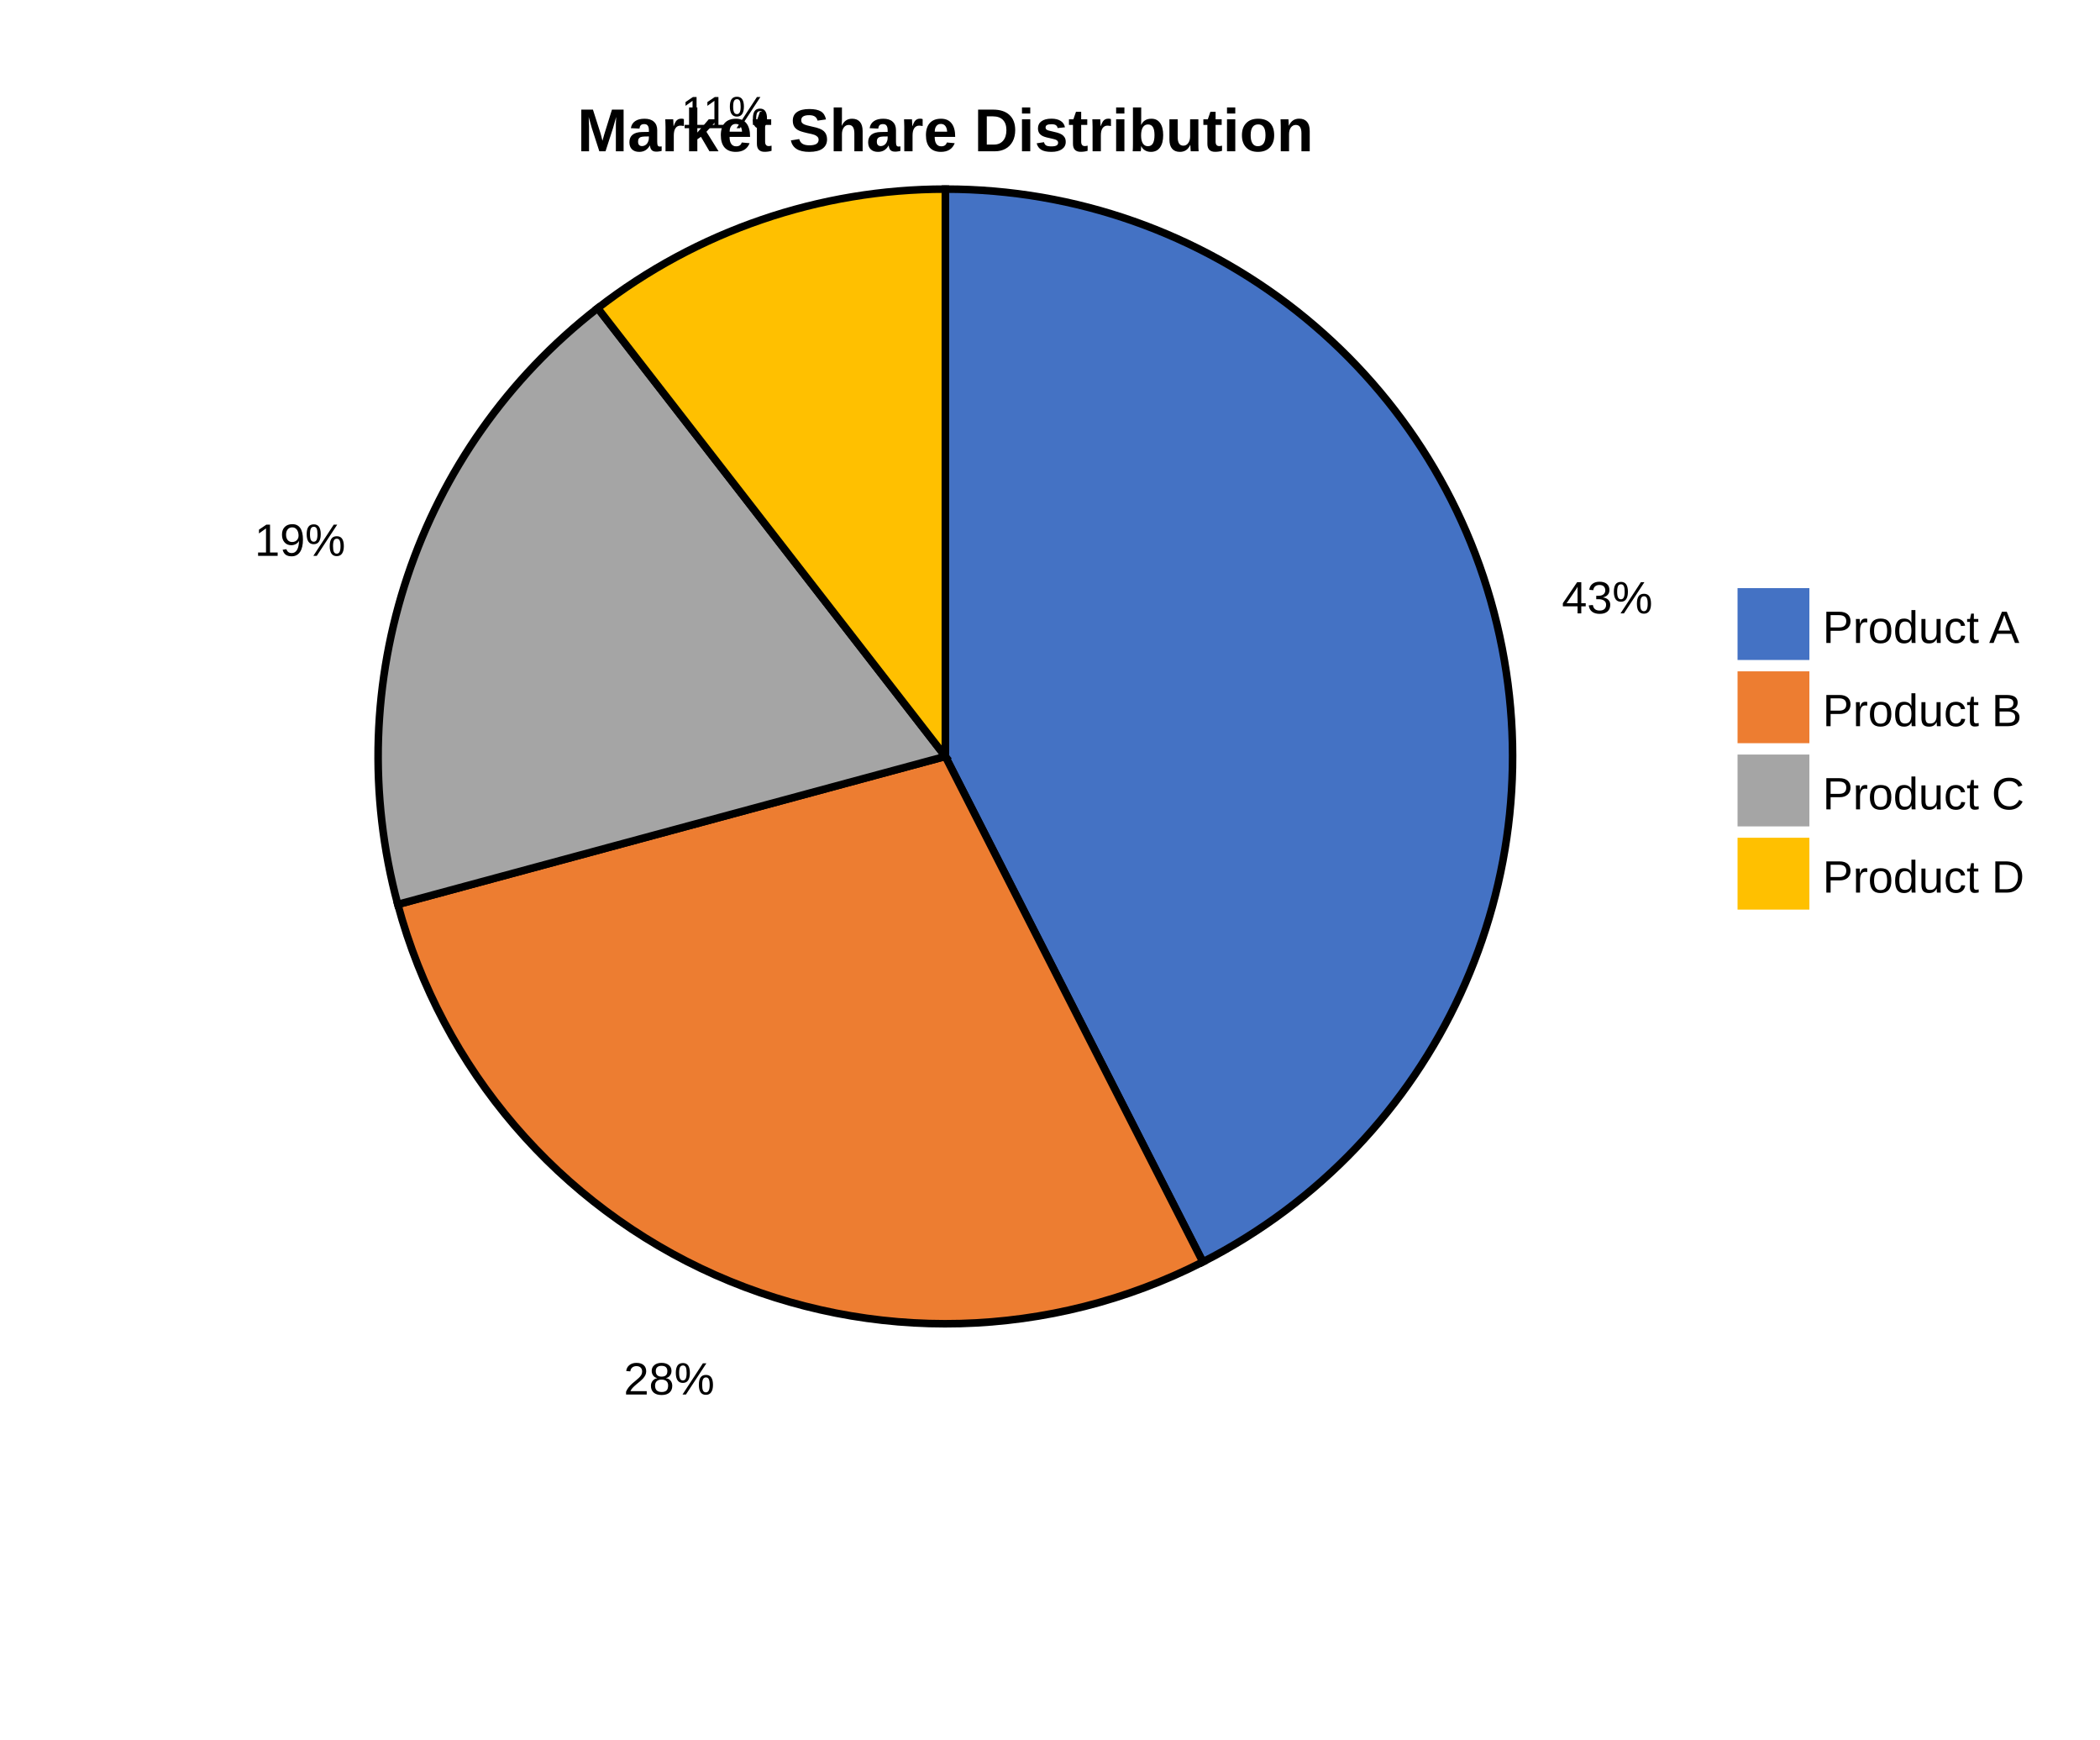
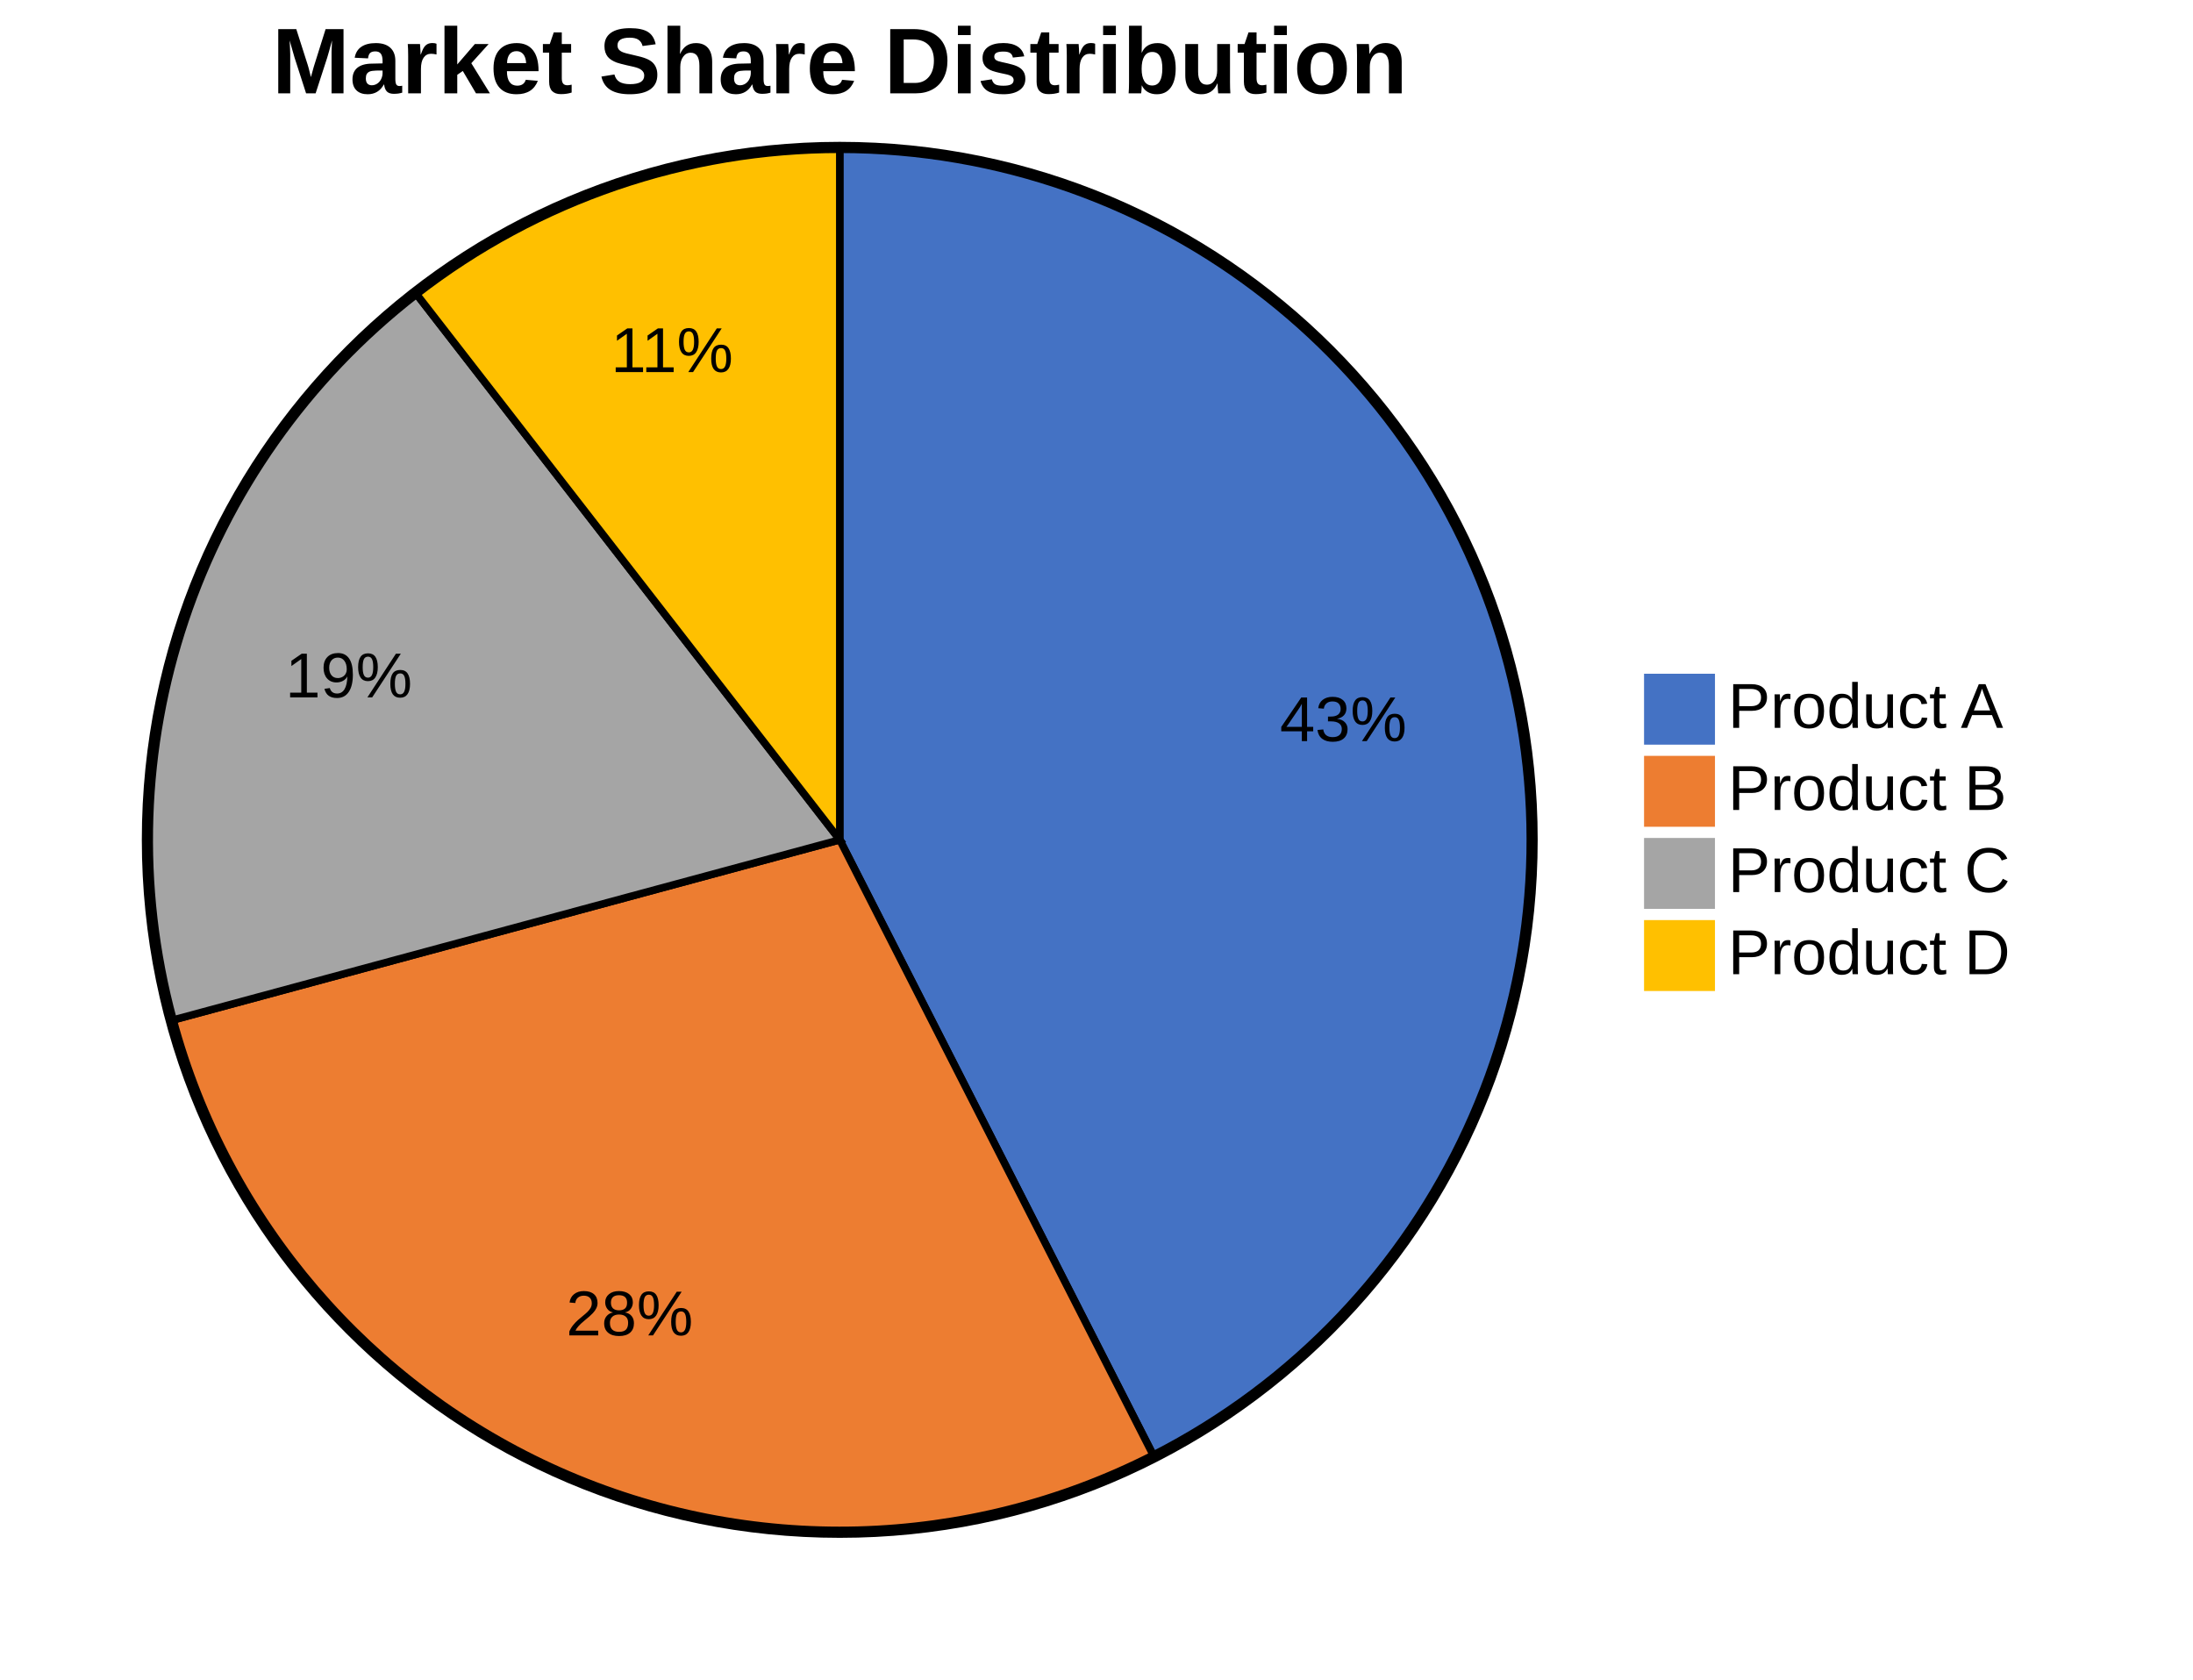
- <svg xmlns="http://www.w3.org/2000/svg" width="555.352" height="460.0" viewBox="0 0 555.352 460" version="1.2" baseProfile="tiny">
-   <text fill="#000000" x="250.0" y="40.0" text-anchor="middle" font-family="Arial, Helvetica, sans-serif" font-size="16" font-weight="bold">Market Share Distribution</text>
-   <path id="slice-0" fill="#4472C4" stroke="#000000" stroke-width="2" d="M 250 200 L 250.0 50.0 A 150 150 0 0 1 318.099 333.651 Z" />
-   <text fill="#000000" x="425.027" y="162.18" text-anchor="middle" font-family="Arial, Helvetica, sans-serif" font-size="12">43%</text>
-   <path id="slice-1" fill="#ED7D31" stroke="#000000" stroke-width="2" d="M 250 200 L 318.099 333.651 A 150 150 0 0 1 105.193 239.126 Z" />
-   <text fill="#000000" x="176.96" y="368.715" text-anchor="middle" font-family="Arial, Helvetica, sans-serif" font-size="12">28%</text>
-   <path id="slice-2" fill="#A5A5A5" stroke="#000000" stroke-width="2" d="M 250 200 L 105.193 239.126 A 150 150 0 0 1 158.064 81.477 Z" />
-   <text fill="#000000" x="79.342" y="146.966" text-anchor="middle" font-family="Arial, Helvetica, sans-serif" font-size="12">19%</text>
-   <path id="slice-3" fill="#FFC000" stroke="#000000" stroke-width="2" d="M 250 200 L 158.064 81.477 A 150 150 0 0 1 250 50.0 Z" />
-   <text fill="#000000" x="191.695" y="33.905" text-anchor="middle" font-family="Arial, Helvetica, sans-serif" font-size="12">11%</text>
-   <rect fill="#4472C4" stroke="#4472C4" x="460.0" y="156.0" width="18.0" height="18.0" />
-   <text fill="#000000" x="482.0" y="170.0" font-family="Arial, Helvetica, sans-serif" font-size="12">Product A</text>
-   <rect fill="#ED7D31" stroke="#ED7D31" x="460.0" y="178.0" width="18.0" height="18.0" />
-   <text fill="#000000" x="482.0" y="192.0" font-family="Arial, Helvetica, sans-serif" font-size="12">Product B</text>
-   <rect fill="#A5A5A5" stroke="#A5A5A5" x="460.0" y="200.0" width="18.0" height="18.0" />
-   <text fill="#000000" x="482.0" y="214.0" font-family="Arial, Helvetica, sans-serif" font-size="12">Product C</text>
-   <rect fill="#FFC000" stroke="#FFC000" x="460.0" y="222.0" width="18.0" height="18.0" />
-   <text fill="#000000" x="482.0" y="236.0" font-family="Arial, Helvetica, sans-serif" font-size="12">Product D</text>
+ <svg xmlns="http://www.w3.org/2000/svg" width="587.582" height="450.0" viewBox="0 0 587.582 450" version="1.2" baseProfile="tiny">
+   <circle fill="none" stroke="#000000" stroke-width="2" cx="225.0" cy="225.0" r="186.0" />
+   <text fill="#000000" x="225.0" y="25.0" text-anchor="middle" font-family="Arial, Helvetica, sans-serif" font-size="25" font-weight="bold">Market Share Distribution</text>
+   <path id="slice-0" fill="#4472C4" stroke="#000000" stroke-width="2" d="M 225 225 L 225.0 40.0 A 185 185 0 0 1 308.988 389.836 Z" />
+   <text fill="#000000" x="359.916" y="198.56" text-anchor="middle" font-family="Arial, Helvetica, sans-serif" font-size="17">43%</text>
+   <path id="slice-1" fill="#ED7D31" stroke="#000000" stroke-width="2" d="M 225 225 L 308.988 389.836 A 185 185 0 0 1 46.404 273.256 Z" />
+   <text fill="#000000" x="168.698" y="357.764" text-anchor="middle" font-family="Arial, Helvetica, sans-serif" font-size="17">28%</text>
+   <path id="slice-2" fill="#A5A5A5" stroke="#000000" stroke-width="2" d="M 225 225 L 46.404 273.256 A 185 185 0 0 1 111.612 78.821 Z" />
+   <text fill="#000000" x="93.451" y="186.832" text-anchor="middle" font-family="Arial, Helvetica, sans-serif" font-size="17">19%</text>
+   <path id="slice-3" fill="#FFC000" stroke="#000000" stroke-width="2" d="M 225 225 L 111.612 78.821 A 185 185 0 0 1 225 40.0 Z" />
+   <text fill="#000000" x="180.056" y="99.681" text-anchor="middle" font-family="Arial, Helvetica, sans-serif" font-size="17">11%</text>
+   <rect fill="#4472C4" stroke="#4472C4" x="441.0" y="181.0" width="18.0" height="18.0" />
+   <text fill="#000000" x="463.0" y="195.0" font-family="Arial, Helvetica, sans-serif" font-size="17">Product A</text>
+   <rect fill="#ED7D31" stroke="#ED7D31" x="441.0" y="203.0" width="18.0" height="18.0" />
+   <text fill="#000000" x="463.0" y="217.0" font-family="Arial, Helvetica, sans-serif" font-size="17">Product B</text>
+   <rect fill="#A5A5A5" stroke="#A5A5A5" x="441.0" y="225.0" width="18.0" height="18.0" />
+   <text fill="#000000" x="463.0" y="239.0" font-family="Arial, Helvetica, sans-serif" font-size="17">Product C</text>
+   <rect fill="#FFC000" stroke="#FFC000" x="441.0" y="247.0" width="18.0" height="18.0" />
+   <text fill="#000000" x="463.0" y="261.0" font-family="Arial, Helvetica, sans-serif" font-size="17">Product D</text>
</svg>
